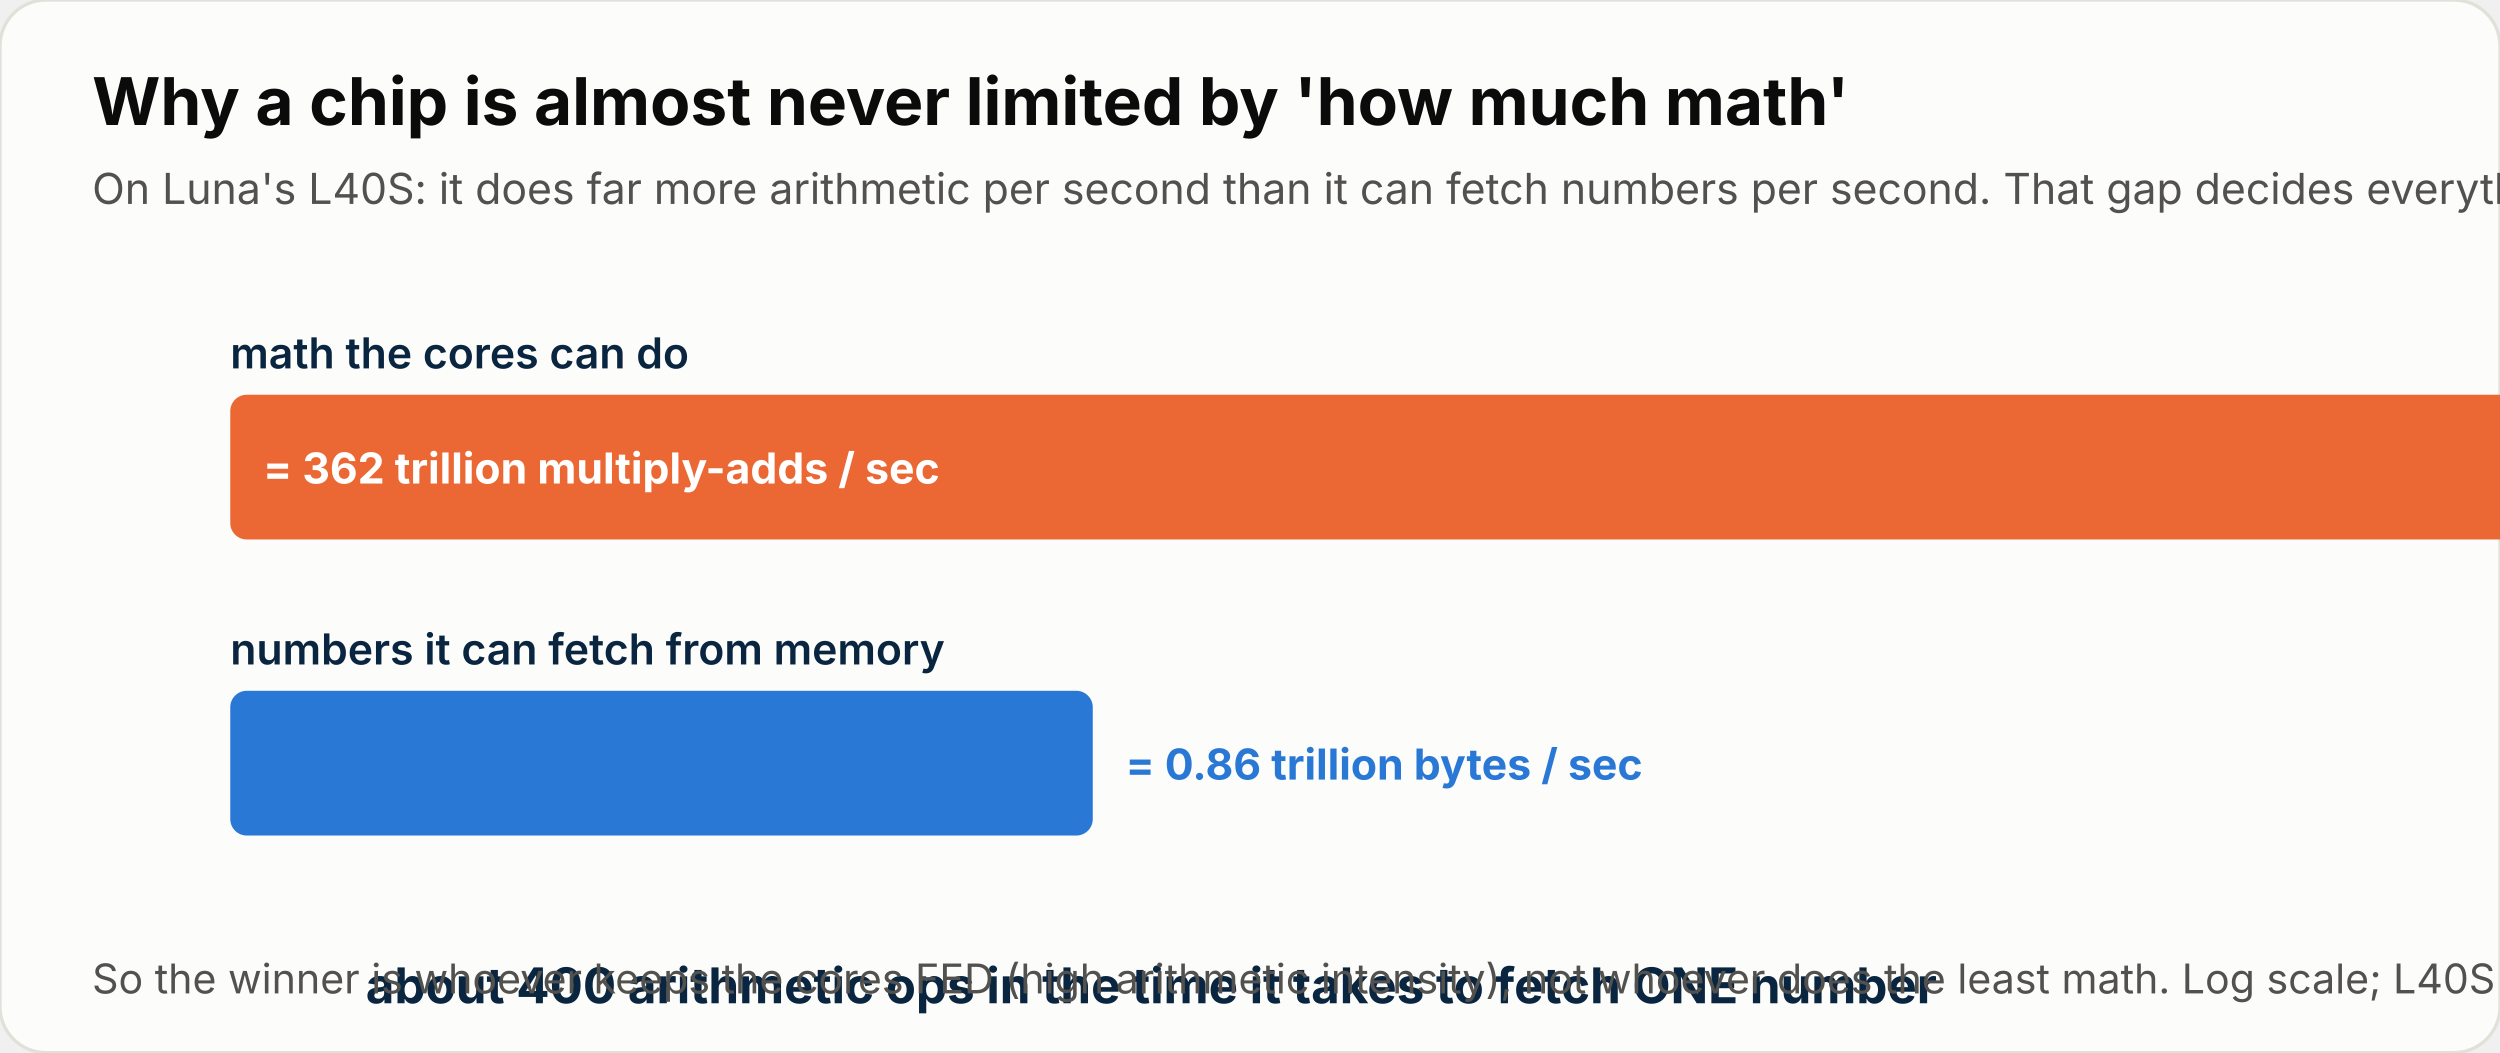
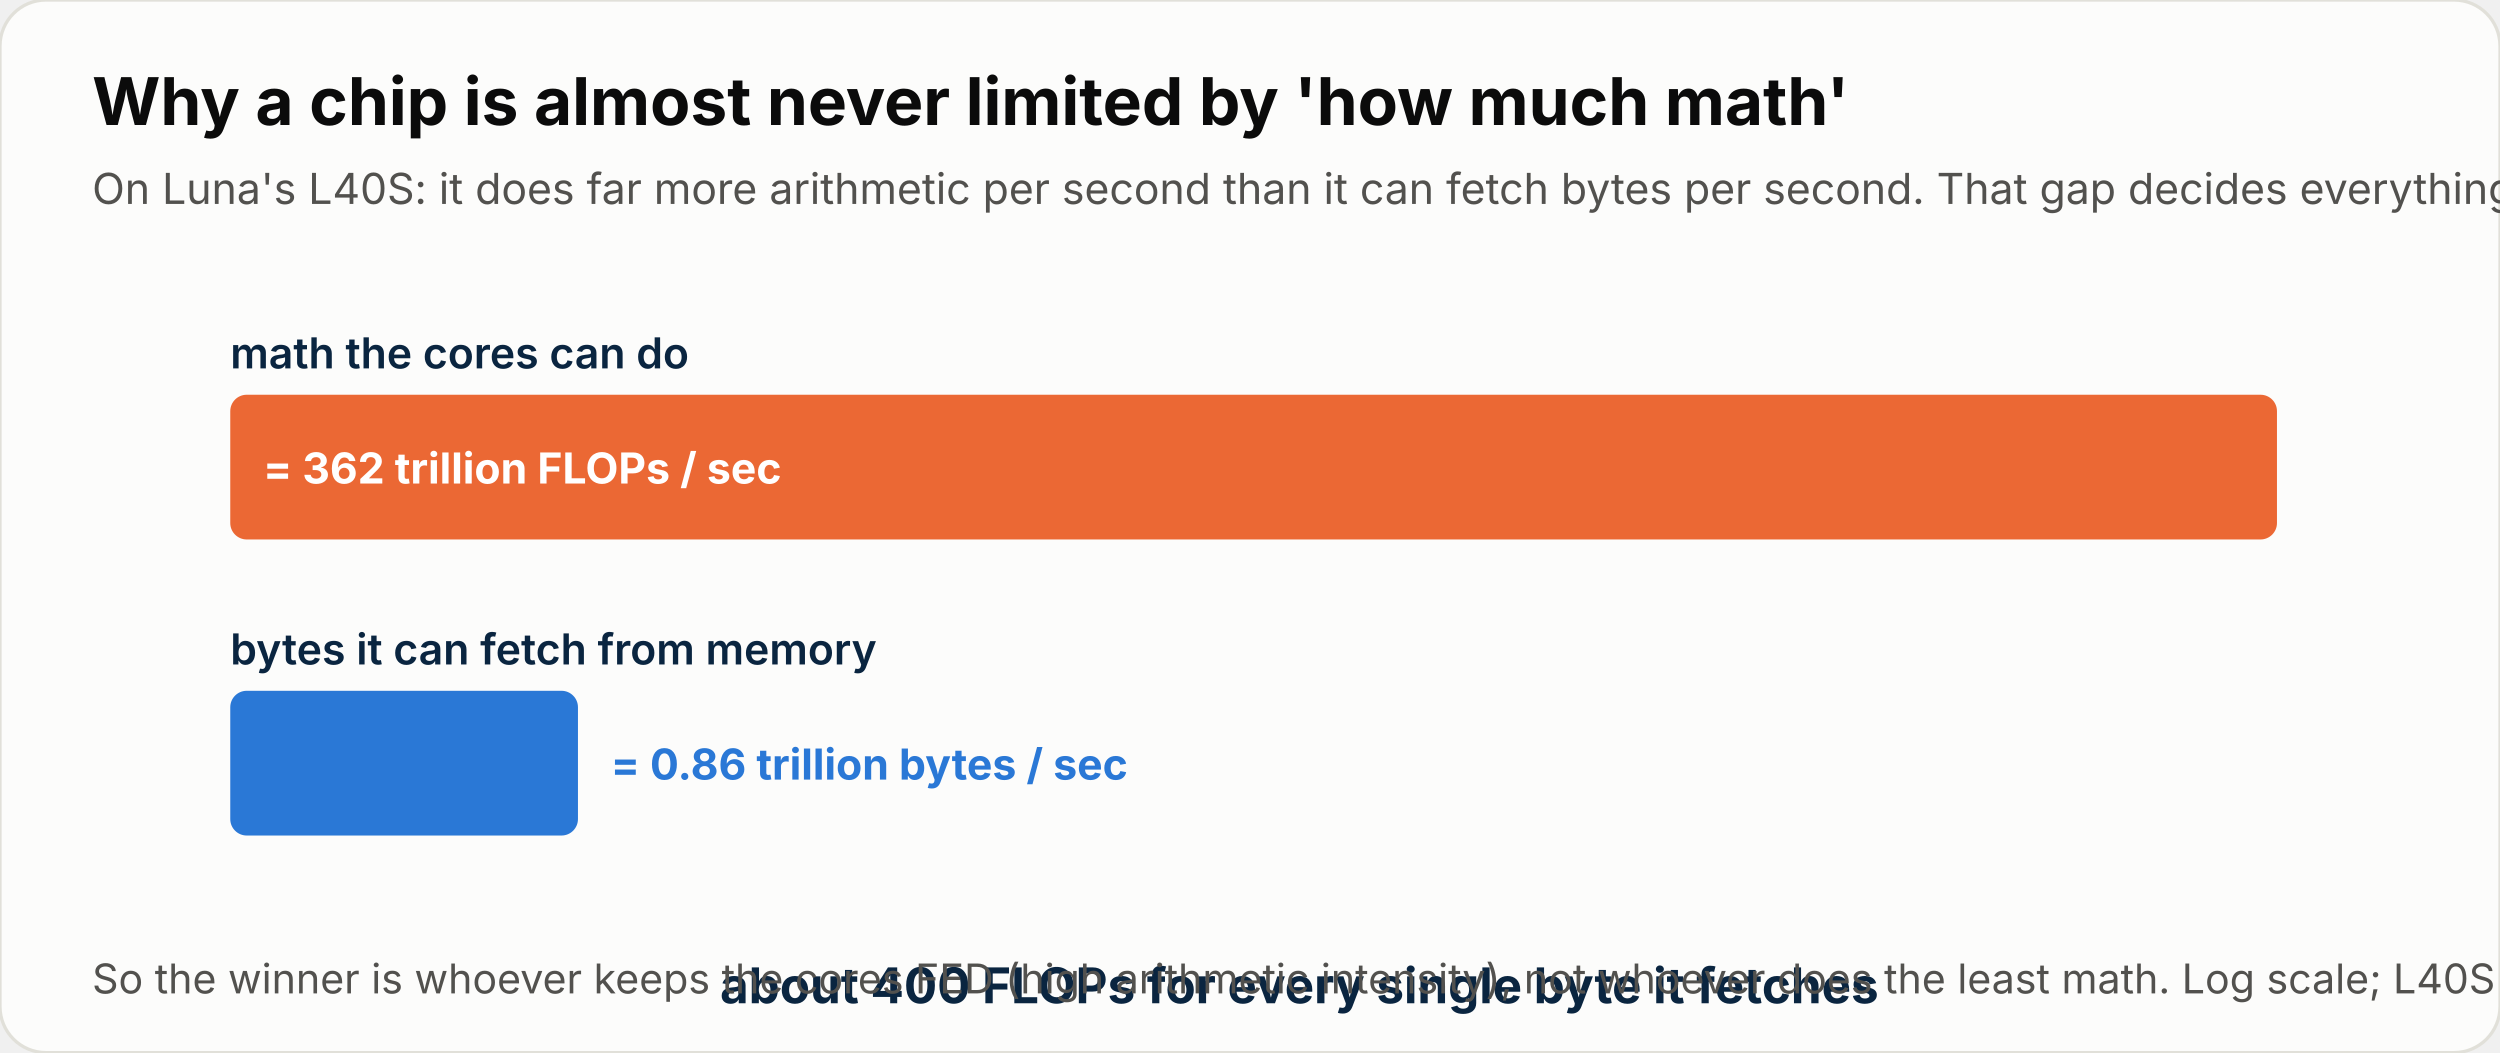
<svg xmlns="http://www.w3.org/2000/svg" viewBox="0 0 760 320" font-family="system-ui,-apple-system,Segoe UI,sans-serif">
  <rect x="0" y="0" width="760" height="320" rx="14" fill="#fcfcfb" stroke="#e1e0d9" />
  <text x="28" y="38" font-size="20" font-weight="700" fill="#0b0b0b">Why a chip is almost never limited by 'how much math'</text>
-   <text x="28" y="62" font-size="13" fill="#52514e">On Luna's L40S: it does far more arithmetic per second than it can fetch numbers per second. That gap decides everything.</text>
+   <text x="28" y="62" font-size="13" fill="#52514e">On Luna's L40S: it does far more arithmetic per second than it can fetch bytes per second. That gap decides everything.</text>
  <text x="70" y="112" font-size="13" fill="#0A2540" font-weight="600">math the cores can do</text>
-   <rect x="70" y="120" width="996.4" height="44" rx="5" fill="#eb6834" />
-   <text x="80" y="147" font-size="13" fill="#ffffff" font-weight="700">= 362 trillion multiply-adds / sec</text>
-   <text x="70" y="202" font-size="13" fill="#0A2540" font-weight="600">numbers it can fetch from memory</text>
-   <rect x="70" y="210" width="262.2" height="44" rx="5" fill="#2a78d6" />
-   <text x="342.2" y="237" font-size="13" fill="#2a78d6" font-weight="700">= 0.86 trillion bytes / sec</text>
-   <text x="350" y="305" font-size="15" fill="#0A2540" font-weight="700" text-anchor="middle">about 400 arithmetic ops in the time it takes to fetch ONE number</text>
+   <rect x="70" y="120" width="622.2" height="44" rx="5" fill="#eb6834" />
+   <text x="80" y="147" font-size="13" fill="#ffffff" font-weight="700">= 362 trillion FLOPs / sec</text>
+   <text x="70" y="202" font-size="13" fill="#0A2540" font-weight="600">bytes it can fetch from memory</text>
+   <rect x="70" y="210" width="105.7" height="44" rx="5" fill="#2a78d6" />
+   <text x="185.7" y="237" font-size="13" fill="#2a78d6" font-weight="700">= 0.86 trillion bytes / sec</text>
+   <text x="395" y="305" font-size="15" fill="#0A2540" font-weight="700" text-anchor="middle">about 400 FLOPs for every single byte it fetches</text>
  <text x="28" y="302" font-size="12.5" fill="#52514e">So the winner is whoever keeps the cores FED (high arithmetic intensity), not whoever does the least math. Log scale; L40S FP16 tensor + bandwidth.</text>
</svg>
